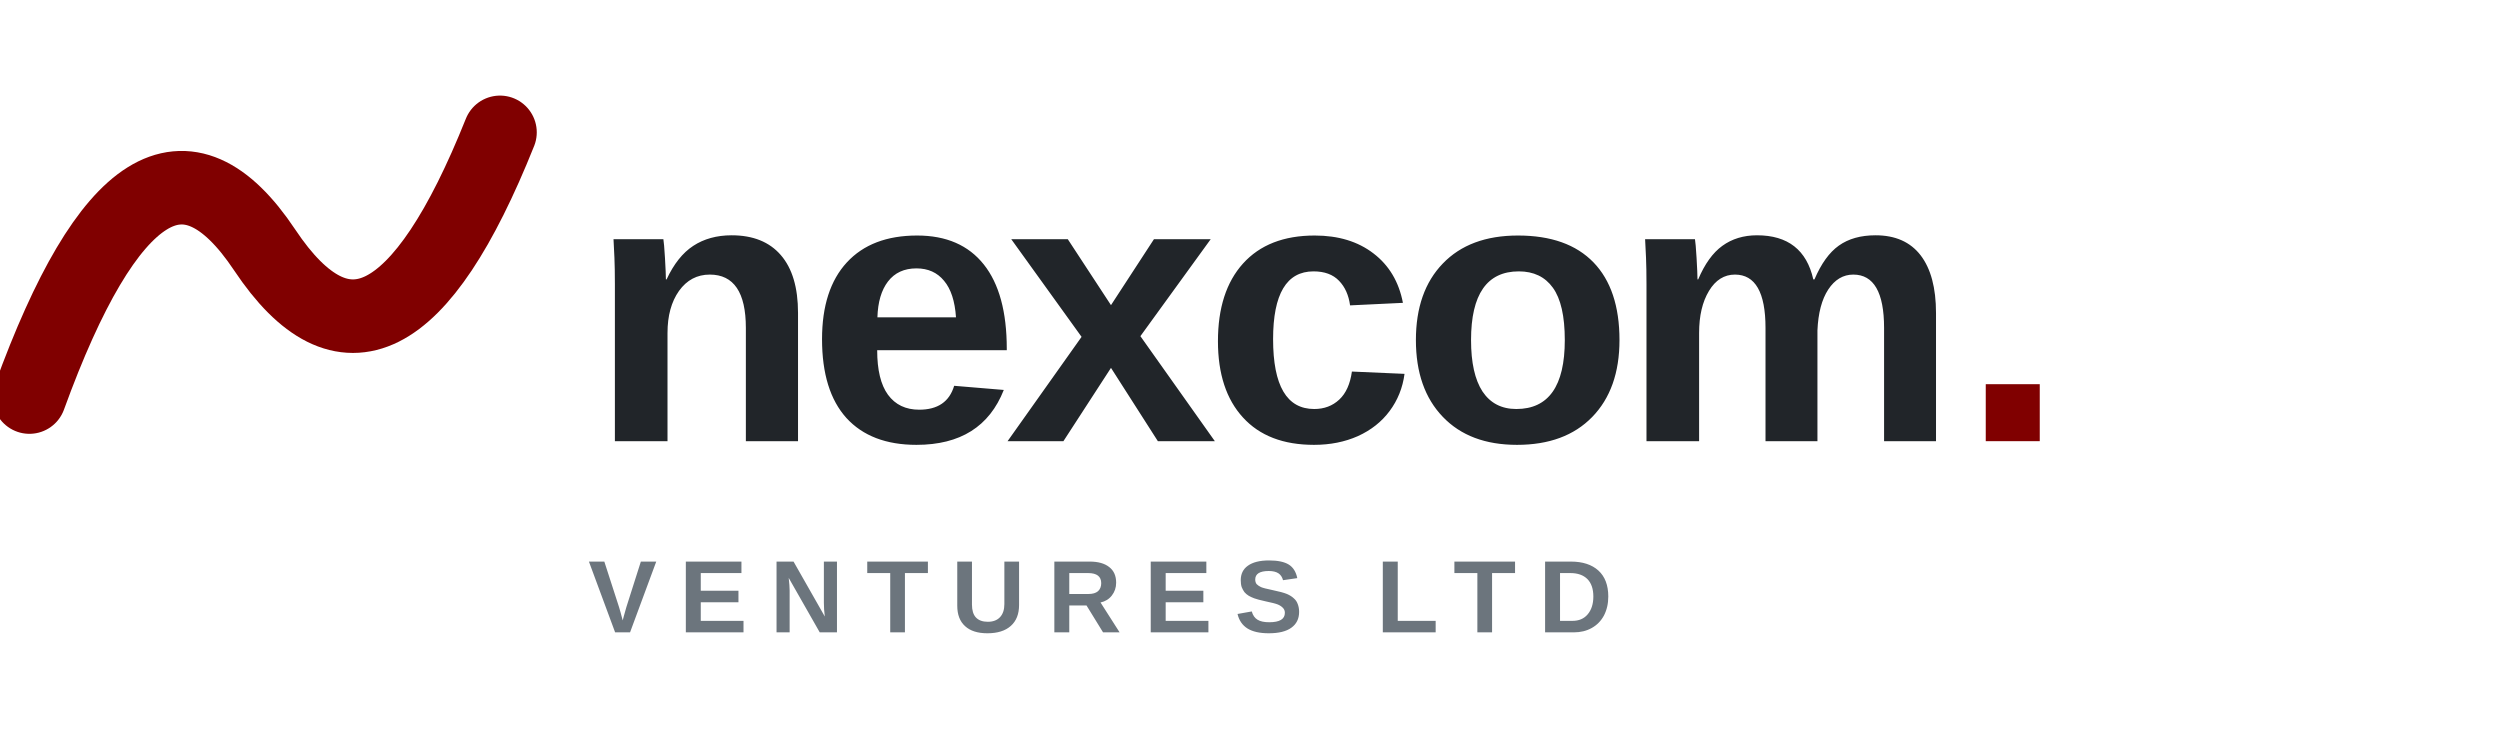
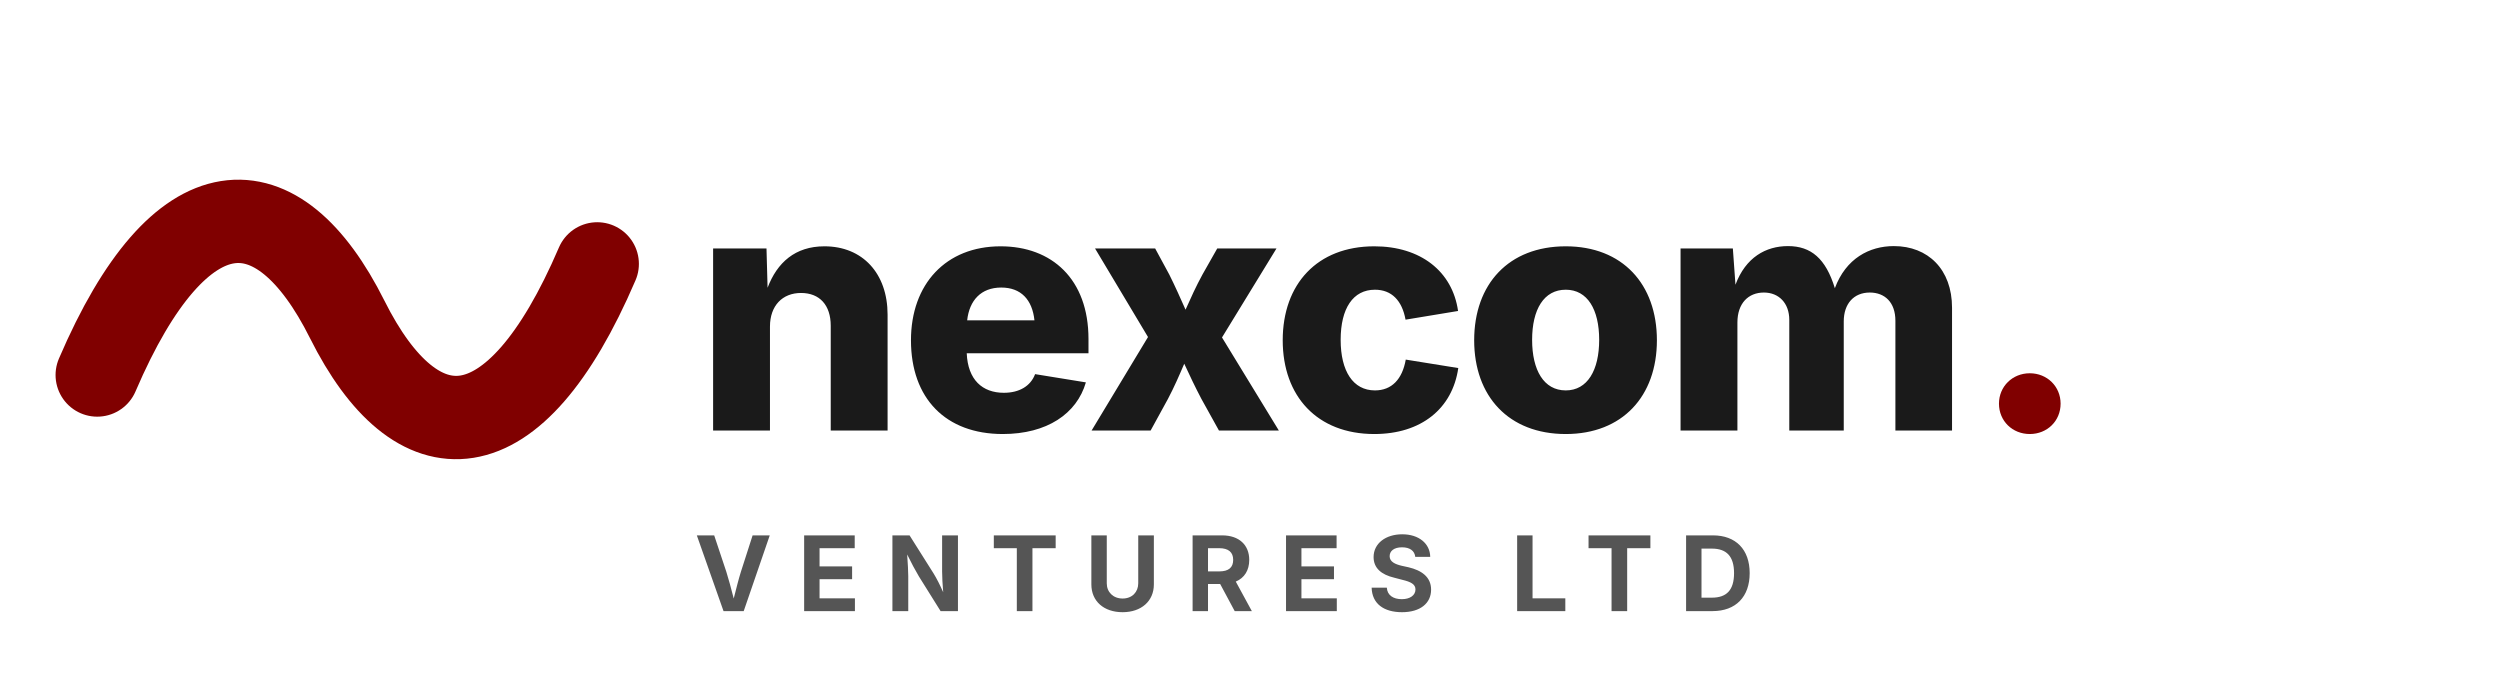
- <svg xmlns="http://www.w3.org/2000/svg" viewBox="0 0 170 50">
-   <g transform="translate(2, 5)">
-     <path d="M0,22 Q8,0 16,12 T32,4" fill="none" stroke="#800000" stroke-width="5" stroke-linecap="round" />
-     <text x="38" y="25" font-family="Arial, sans-serif" font-weight="900" font-size="26" letter-spacing="-1" fill="#212529">nexcom<tspan fill="#800000">.</tspan>
+ <svg xmlns="http://www.w3.org/2000/svg" viewBox="0 0 180 50">
+   <g transform="translate(5, 5)">
+     <path d="M2,22 C8,8 15,8 20,18 C25,28 32,28 38,14" fill="none" stroke="#800000" stroke-width="6" stroke-linecap="round" />
+     <text x="45" y="26" font-family="system-ui, -apple-system, sans-serif" font-weight="800" font-size="24" letter-spacing="-0.5" fill="#1a1a1a">nexcom<tspan fill="#800000">.</tspan>
    </text>
-     <text x="38" y="38" font-family="Arial, sans-serif" font-weight="800" font-size="7" letter-spacing="1.5" fill="#6c757d">VENTURES LTD</text>
+     <text x="45" y="39" font-family="system-ui, -apple-system, sans-serif" font-weight="700" font-size="7.5" letter-spacing="1.8" fill="#555">VENTURES LTD</text>
  </g>
</svg>
